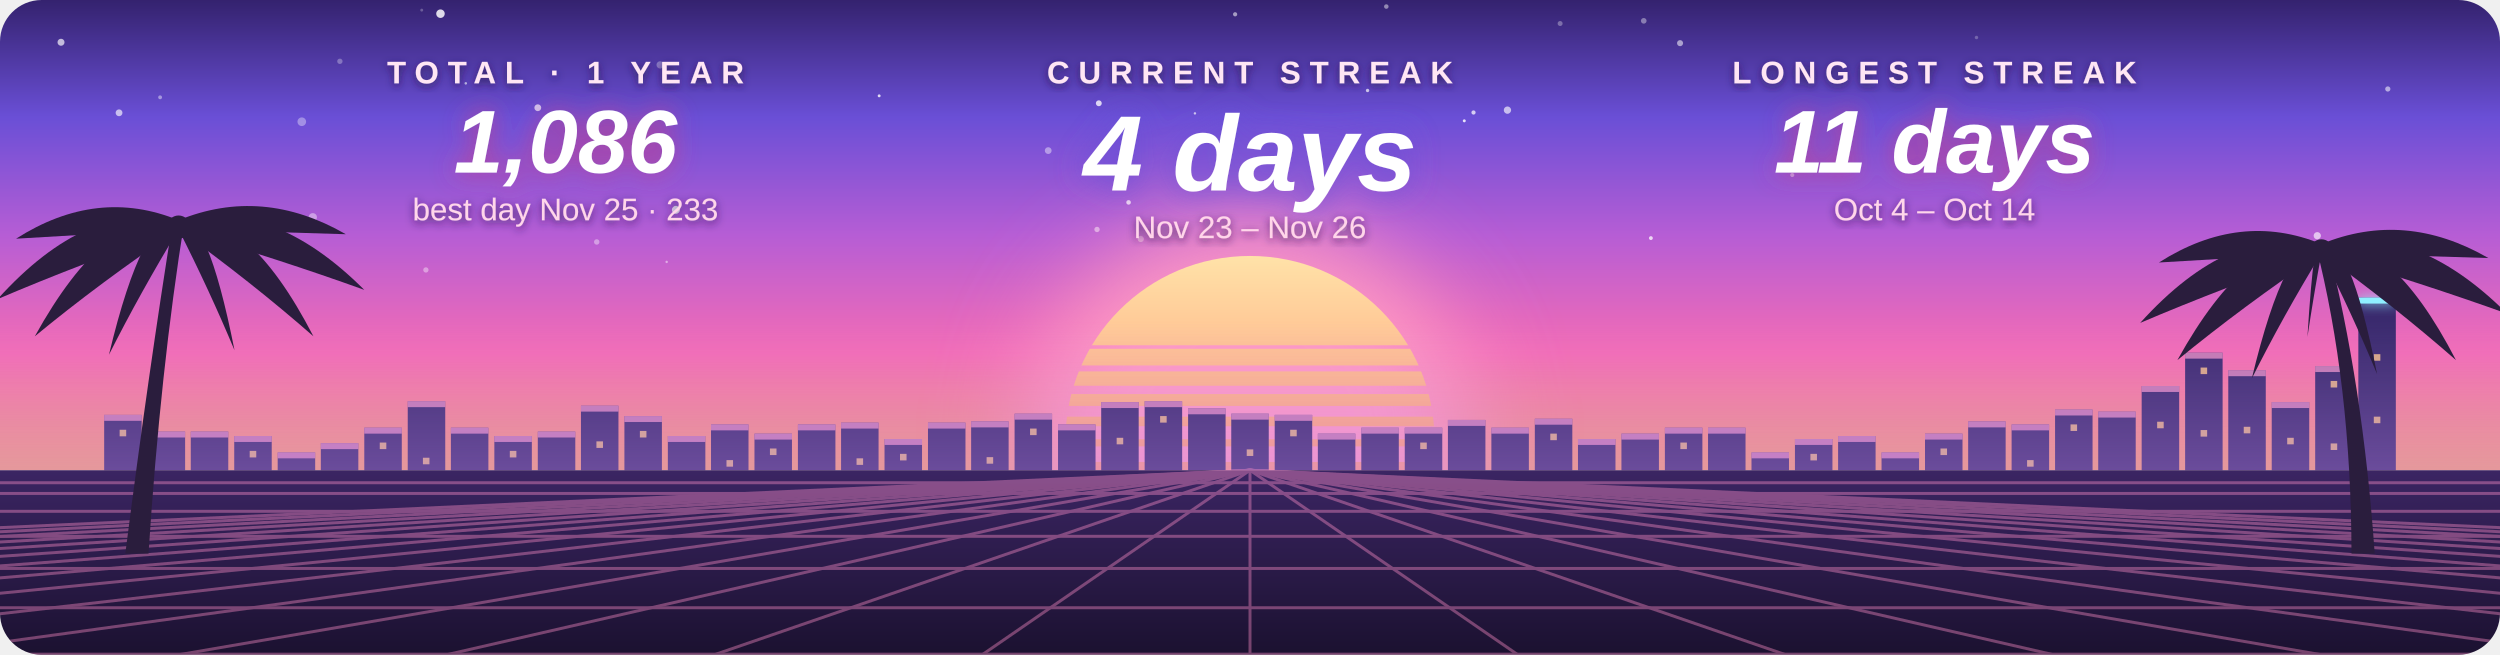
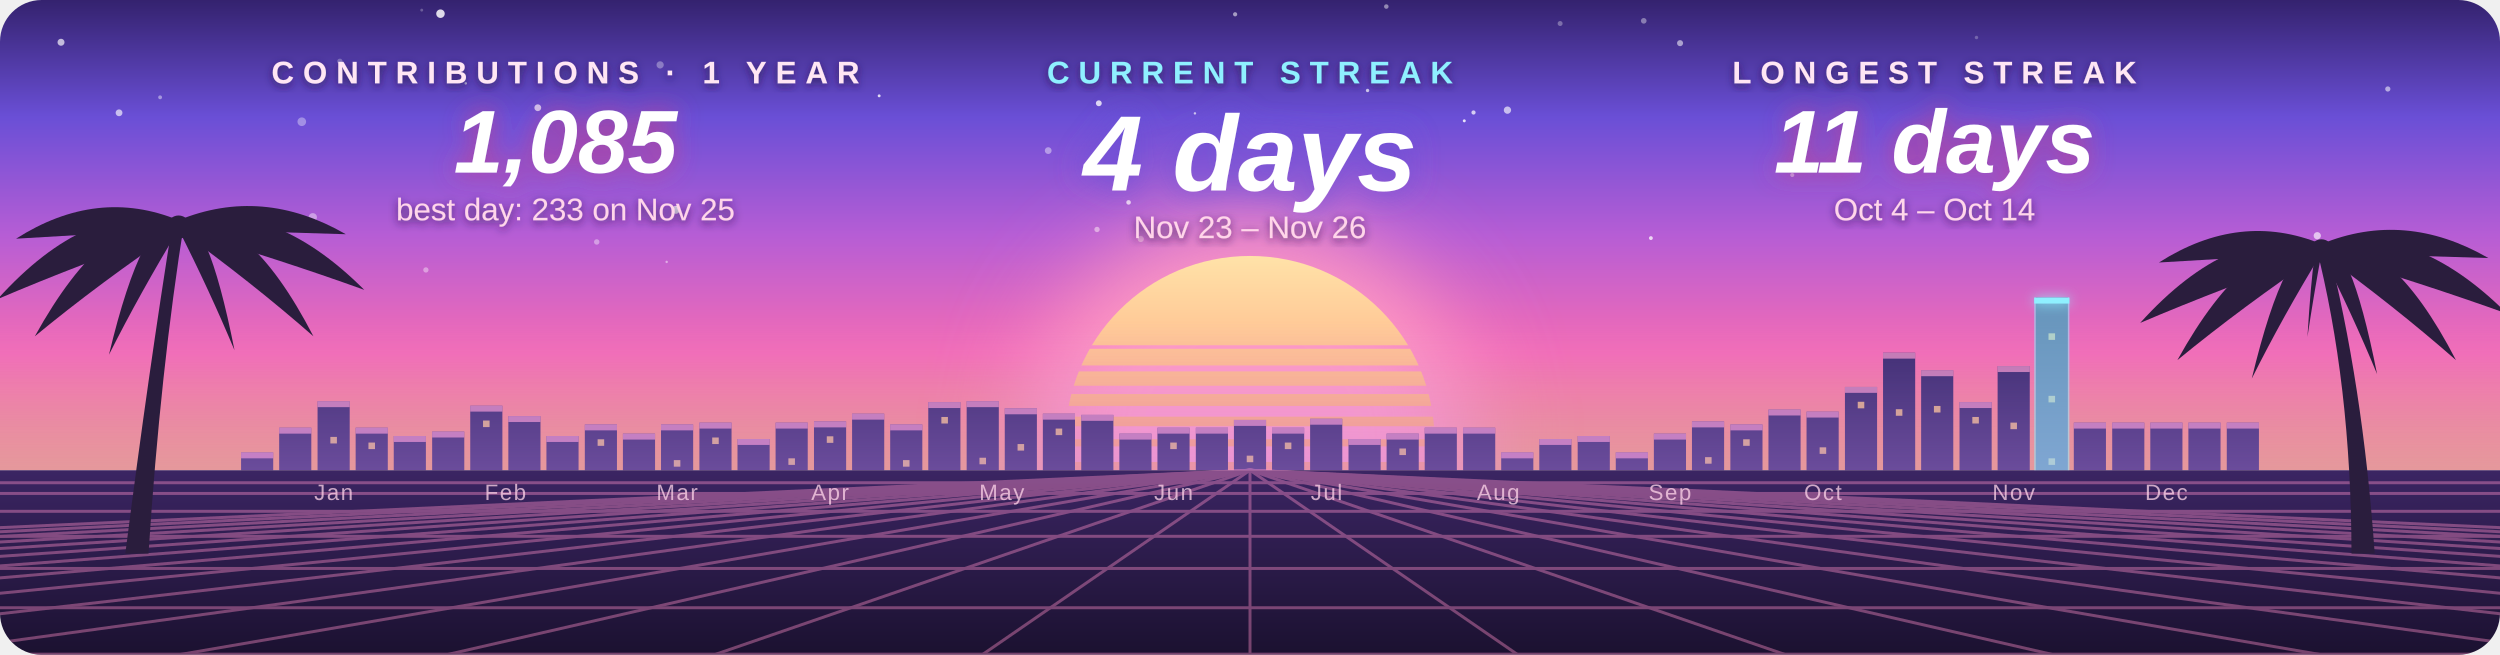
- <svg xmlns="http://www.w3.org/2000/svg" width="840" height="220" viewBox="0 0 840 220" role="img" aria-label="Orischenko: current streak 4 days, longest 11 days, 1086 contributions in the last year">
+ <svg xmlns="http://www.w3.org/2000/svg" width="840" height="220" viewBox="0 0 840 220" role="img" aria-label="Orischenko: current streak 4 days, longest 11 days, 1085 contributions in the last year">
  <style>
    text { font-family: "Segoe UI", Ubuntu, "Helvetica Neue", Arial, sans-serif; text-anchor: middle; }
    .label { font-size: 10.5px; letter-spacing: 3px; fill: #ffe6f4; font-weight: 600; }
    .value { font-weight: 800; font-style: italic; fill: #ffffff; }
    .sub { font-size: 10.5px; fill: #ffd6ea; }
+     .hot { fill: #8ff0ff; }
+     .axis { font-size: 7.5px; letter-spacing: 0.5px; fill: #ffd6ea; opacity: 0.75; }
    .pulse { animation: pulse 4s ease-in-out infinite; }
    .flicker { animation: flicker 2.6s ease-in-out infinite; }
    @keyframes pulse { 0%, 100% { opacity: 0.5; } 50% { opacity: 0.85; } }
    @keyframes flicker { 0%, 100% { opacity: 0.35; } 40% { opacity: 0.5; } 60% { opacity: 0.28; } }
    @media (prefers-reduced-motion: reduce) { .pulse, .flicker { animation: none; } }
  </style>
  <defs>
    <clipPath id="card">
      <rect width="840" height="220" rx="14" />
    </clipPath>
    <clipPath id="above">
      <rect width="840" height="158" />
    </clipPath>
    <linearGradient id="sky" x1="0" y1="0" x2="0" y2="1">
      <stop offset="0.00" stop-color="#34226e" />
      <stop offset="0.25" stop-color="#6a4fd6" />
      <stop offset="0.50" stop-color="#b65dd5" />
      <stop offset="0.75" stop-color="#f46cb4" />
      <stop offset="1.00" stop-color="#f6a06e" />
    </linearGradient>
    <linearGradient id="ground" x1="0" y1="0" x2="0" y2="1">
      <stop offset="0.00" stop-color="#3b2563" />
      <stop offset="1.00" stop-color="#1b1130" />
    </linearGradient>
    <linearGradient id="haze" x1="0" y1="0" x2="0" y2="1">
      <stop offset="0" stop-color="#c58bf0" stop-opacity="0" />
      <stop offset="1" stop-color="#c58bf0" stop-opacity="0.35" />
    </linearGradient>
    <filter id="shadow" x="-10%" y="-40%" width="120%" height="180%">
      <feDropShadow dx="0" dy="1" stdDeviation="1.4" flood-color="#2a1650" flood-opacity="0.85" />
    </filter>
    <linearGradient id="sun" x1="0" y1="0" x2="0" y2="1">
      <stop offset="0.00" stop-color="#ffe2a8" />
      <stop offset="0.50" stop-color="#ffa27c" />
      <stop offset="1.00" stop-color="#f46cb4" />
    </linearGradient>
    <mask id="bands">
      <rect width="840" height="220" fill="#fff" />
      <rect x="0" y="116.0" width="840" height="1.2" fill="#000" />
      <rect x="0" y="122.8" width="840" height="2.0" fill="#000" />
      <rect x="0" y="129.6" width="840" height="2.8" fill="#000" />
      <rect x="0" y="136.4" width="840" height="3.6" fill="#000" />
      <rect x="0" y="143.2" width="840" height="4.4" fill="#000" />
      <rect x="0" y="150.0" width="840" height="5.2" fill="#000" />
    </mask>
    <filter id="blur" x="-50%" y="-50%" width="200%" height="200%">
      <feGaussianBlur stdDeviation="16" />
    </filter>
    <filter id="neon" x="-50%" y="-200%" width="200%" height="500%">
      <feGaussianBlur stdDeviation="2" result="b" />
      <feMerge>
        <feMergeNode in="b" />
        <feMergeNode in="SourceGraphic" />
      </feMerge>
    </filter>
    <filter id="glow" x="-20%" y="-40%" width="140%" height="180%">
      <feDropShadow dx="0" dy="0" stdDeviation="4" flood-color="#c2408f" flood-opacity="0.9" />
    </filter>
    <filter id="glow-center" x="-20%" y="-40%" width="140%" height="180%">
      <feDropShadow dx="0" dy="0" stdDeviation="5" flood-color="#6a4fd6" flood-opacity="0.9" />
    </filter>
  </defs>
  <g clip-path="url(#card)">
    <rect width="840" height="158" fill="url(#sky)" />
    <circle cx="411.9" cy="51.6" r="0.53" fill="#fff" opacity="0.40" />
    <circle cx="372.3" cy="46.6" r="0.49" fill="#fff" opacity="0.78" />
    <circle cx="495.1" cy="37.8" r="0.71" fill="#fff" opacity="0.72" />
    <circle cx="552.3" cy="7.0" r="0.95" fill="#fff" opacity="0.39" />
    <circle cx="564.5" cy="14.5" r="1.02" fill="#fff" opacity="0.54" />
    <circle cx="148.0" cy="4.6" r="1.43" fill="#fff" opacity="0.83" />
    <circle cx="101.4" cy="40.9" r="1.45" fill="#fff" opacity="0.36" />
    <circle cx="352.2" cy="50.6" r="1.14" fill="#fff" opacity="0.42" />
    <circle cx="143.1" cy="90.7" r="0.89" fill="#fff" opacity="0.39" />
    <circle cx="459.5" cy="30.4" r="0.57" fill="#fff" opacity="0.71" />
    <circle cx="295.4" cy="32.2" r="0.49" fill="#fff" opacity="0.81" />
    <circle cx="200.5" cy="81.3" r="0.92" fill="#fff" opacity="0.39" />
    <circle cx="506.5" cy="37.0" r="1.23" fill="#fff" opacity="0.64" />
    <circle cx="114.2" cy="20.6" r="0.90" fill="#fff" opacity="0.30" />
    <circle cx="40.0" cy="37.9" r="1.15" fill="#fff" opacity="0.64" />
    <circle cx="802.3" cy="29.9" r="0.88" fill="#fff" opacity="0.55" />
    <circle cx="368.6" cy="77.1" r="0.90" fill="#fff" opacity="0.51" />
    <circle cx="221.8" cy="21.8" r="1.22" fill="#fff" opacity="0.33" />
    <circle cx="227.1" cy="70.5" r="1.34" fill="#fff" opacity="0.83" />
    <circle cx="778.6" cy="79.2" r="1.22" fill="#fff" opacity="0.63" />
    <circle cx="465.8" cy="2.2" r="0.76" fill="#fff" opacity="0.46" />
    <circle cx="180.7" cy="36.2" r="1.15" fill="#fff" opacity="0.69" />
    <circle cx="224.0" cy="88.0" r="0.41" fill="#fff" opacity="0.47" />
    <circle cx="492.0" cy="40.6" r="0.50" fill="#fff" opacity="0.84" />
    <circle cx="383.3" cy="80.3" r="1.05" fill="#fff" opacity="0.53" />
    <circle cx="105.1" cy="73.0" r="1.39" fill="#fff" opacity="0.41" />
    <circle cx="20.5" cy="14.2" r="1.18" fill="#fff" opacity="0.67" />
    <circle cx="554.7" cy="80.0" r="0.65" fill="#fff" opacity="0.75" />
    <circle cx="141.7" cy="3.4" r="0.49" fill="#fff" opacity="0.26" />
    <circle cx="451.2" cy="76.4" r="1.33" fill="#fff" opacity="0.34" />
    <circle cx="415.0" cy="4.8" r="0.71" fill="#fff" opacity="0.54" />
    <circle cx="53.8" cy="32.7" r="0.65" fill="#fff" opacity="0.43" />
    <circle cx="664.1" cy="12.6" r="0.58" fill="#fff" opacity="0.25" />
    <circle cx="524.2" cy="7.9" r="0.84" fill="#fff" opacity="0.32" />
    <circle cx="401.5" cy="38.1" r="0.41" fill="#fff" opacity="0.70" />
    <circle cx="379.2" cy="68.0" r="0.77" fill="#fff" opacity="0.81" />
    <circle cx="602.2" cy="58.8" r="0.69" fill="#fff" opacity="0.47" />
    <circle cx="64.8" cy="81.1" r="0.49" fill="#fff" opacity="0.29" />
    <circle cx="156.5" cy="28.0" r="0.43" fill="#fff" opacity="0.61" />
    <circle cx="369.2" cy="34.7" r="0.99" fill="#fff" opacity="0.79" />
    <g clip-path="url(#above)">
      <circle class="pulse" cx="420" cy="148" r="74" fill="#ff9ac4" filter="url(#blur)" />
      <circle cx="420" cy="148" r="62" fill="url(#sun)" mask="url(#bands)" />
    </g>
-     <rect x="35.0" y="139.4" width="12.6" height="18.6" fill="#3a2a6e" />
-     <rect x="35.0" y="139.4" width="12.6" height="2" fill="#ff9ccf" opacity="0.7" />
-     <rect x="40.2" y="144.4" width="2.2" height="2.2" fill="#ffc988" opacity="0.8" />
-     <rect x="49.6" y="145.0" width="12.6" height="13.0" fill="#3a2a6e" />
-     <rect x="49.6" y="145.0" width="12.6" height="2" fill="#ff9ccf" opacity="0.7" />
-     <rect x="64.1" y="145.0" width="12.6" height="13.0" fill="#3a2a6e" />
-     <rect x="64.1" y="145.0" width="12.6" height="2" fill="#ff9ccf" opacity="0.7" />
-     <rect x="78.7" y="146.5" width="12.6" height="11.5" fill="#3a2a6e" />
-     <rect x="78.7" y="146.5" width="12.6" height="2" fill="#ff9ccf" opacity="0.7" />
-     <rect x="83.9" y="151.5" width="2.2" height="2.2" fill="#ffc988" opacity="0.8" />
-     <rect x="93.3" y="152.0" width="12.6" height="6.0" fill="#3a2a6e" />
-     <rect x="93.3" y="152.0" width="12.6" height="2" fill="#ff9ccf" opacity="0.7" />
-     <rect x="107.8" y="148.9" width="12.6" height="9.1" fill="#3a2a6e" />
-     <rect x="107.8" y="148.9" width="12.6" height="2" fill="#ff9ccf" opacity="0.7" />
-     <rect x="122.4" y="143.7" width="12.6" height="14.3" fill="#3a2a6e" />
-     <rect x="122.4" y="143.7" width="12.6" height="2" fill="#ff9ccf" opacity="0.7" />
-     <rect x="127.6" y="148.7" width="2.2" height="2.2" fill="#ffc988" opacity="0.8" />
-     <rect x="137.0" y="134.8" width="12.6" height="23.2" fill="#3a2a6e" />
-     <rect x="137.0" y="134.8" width="12.6" height="2" fill="#ff9ccf" opacity="0.7" />
-     <rect x="142.1" y="153.8" width="2.2" height="2.2" fill="#ffc988" opacity="0.8" />
-     <rect x="151.5" y="143.7" width="12.6" height="14.3" fill="#3a2a6e" />
-     <rect x="151.5" y="143.7" width="12.6" height="2" fill="#ff9ccf" opacity="0.7" />
-     <rect x="166.1" y="146.5" width="12.6" height="11.5" fill="#3a2a6e" />
-     <rect x="166.1" y="146.5" width="12.6" height="2" fill="#ff9ccf" opacity="0.7" />
-     <rect x="171.3" y="151.5" width="2.2" height="2.2" fill="#ffc988" opacity="0.8" />
-     <rect x="180.7" y="145.0" width="12.6" height="13.0" fill="#3a2a6e" />
-     <rect x="180.7" y="145.0" width="12.6" height="2" fill="#ff9ccf" opacity="0.7" />
-     <rect x="195.2" y="136.3" width="12.6" height="21.7" fill="#3a2a6e" />
-     <rect x="195.2" y="136.3" width="12.6" height="2" fill="#ff9ccf" opacity="0.7" />
-     <rect x="200.4" y="148.3" width="2.2" height="2.2" fill="#ffc988" opacity="0.8" />
-     <rect x="209.8" y="139.8" width="12.6" height="18.2" fill="#3a2a6e" />
-     <rect x="209.8" y="139.8" width="12.6" height="2" fill="#ff9ccf" opacity="0.7" />
-     <rect x="215.0" y="144.8" width="2.2" height="2.2" fill="#ffc988" opacity="0.8" />
-     <rect x="224.4" y="146.5" width="12.6" height="11.5" fill="#3a2a6e" />
-     <rect x="224.4" y="146.5" width="12.6" height="2" fill="#ff9ccf" opacity="0.7" />
-     <rect x="238.9" y="142.6" width="12.6" height="15.4" fill="#3a2a6e" />
-     <rect x="238.9" y="142.6" width="12.6" height="2" fill="#ff9ccf" opacity="0.7" />
-     <rect x="244.1" y="154.6" width="2.2" height="2.2" fill="#ffc988" opacity="0.8" />
-     <rect x="253.5" y="145.7" width="12.6" height="12.3" fill="#3a2a6e" />
-     <rect x="253.5" y="145.7" width="12.6" height="2" fill="#ff9ccf" opacity="0.7" />
-     <rect x="258.7" y="150.7" width="2.2" height="2.2" fill="#ffc988" opacity="0.8" />
-     <rect x="268.1" y="142.6" width="12.6" height="15.4" fill="#3a2a6e" />
-     <rect x="268.1" y="142.6" width="12.6" height="2" fill="#ff9ccf" opacity="0.7" />
-     <rect x="282.6" y="142.0" width="12.6" height="16.0" fill="#3a2a6e" />
-     <rect x="282.6" y="142.0" width="12.6" height="2" fill="#ff9ccf" opacity="0.7" />
-     <rect x="287.8" y="154.0" width="2.2" height="2.2" fill="#ffc988" opacity="0.8" />
-     <rect x="297.2" y="147.5" width="12.6" height="10.5" fill="#3a2a6e" />
-     <rect x="297.2" y="147.5" width="12.6" height="2" fill="#ff9ccf" opacity="0.7" />
-     <rect x="302.4" y="152.5" width="2.2" height="2.2" fill="#ffc988" opacity="0.8" />
-     <rect x="311.8" y="142.0" width="12.6" height="16.0" fill="#3a2a6e" />
-     <rect x="311.8" y="142.0" width="12.6" height="2" fill="#ff9ccf" opacity="0.7" />
-     <rect x="326.3" y="141.6" width="12.6" height="16.4" fill="#3a2a6e" />
-     <rect x="326.3" y="141.6" width="12.6" height="2" fill="#ff9ccf" opacity="0.7" />
-     <rect x="331.5" y="153.6" width="2.2" height="2.2" fill="#ffc988" opacity="0.8" />
-     <rect x="340.9" y="139.0" width="12.6" height="19.0" fill="#3a2a6e" />
-     <rect x="340.9" y="139.0" width="12.6" height="2" fill="#ff9ccf" opacity="0.7" />
-     <rect x="346.1" y="144.0" width="2.2" height="2.2" fill="#ffc988" opacity="0.8" />
-     <rect x="355.5" y="142.6" width="12.6" height="15.4" fill="#3a2a6e" />
-     <rect x="355.5" y="142.6" width="12.6" height="2" fill="#ff9ccf" opacity="0.7" />
-     <rect x="370.0" y="135.1" width="12.6" height="22.9" fill="#3a2a6e" />
-     <rect x="370.0" y="135.1" width="12.6" height="2" fill="#ff9ccf" opacity="0.7" />
-     <rect x="375.2" y="147.1" width="2.2" height="2.2" fill="#ffc988" opacity="0.8" />
-     <rect x="384.6" y="134.8" width="12.6" height="23.2" fill="#3a2a6e" />
-     <rect x="384.6" y="134.8" width="12.6" height="2" fill="#ff9ccf" opacity="0.7" />
-     <rect x="389.8" y="139.8" width="2.2" height="2.2" fill="#ffc988" opacity="0.8" />
-     <rect x="399.2" y="137.2" width="12.6" height="20.8" fill="#3a2a6e" />
-     <rect x="399.2" y="137.2" width="12.6" height="2" fill="#ff9ccf" opacity="0.7" />
-     <rect x="413.7" y="139.0" width="12.6" height="19.0" fill="#3a2a6e" />
-     <rect x="413.7" y="139.0" width="12.6" height="2" fill="#ff9ccf" opacity="0.7" />
-     <rect x="418.9" y="151.0" width="2.2" height="2.2" fill="#ffc988" opacity="0.8" />
-     <rect x="428.3" y="139.4" width="12.6" height="18.6" fill="#3a2a6e" />
-     <rect x="428.3" y="139.4" width="12.6" height="2" fill="#ff9ccf" opacity="0.7" />
-     <rect x="433.5" y="144.4" width="2.2" height="2.2" fill="#ffc988" opacity="0.8" />
-     <rect x="442.8" y="145.7" width="12.6" height="12.3" fill="#3a2a6e" />
-     <rect x="442.8" y="145.7" width="12.6" height="2" fill="#ff9ccf" opacity="0.7" />
-     <rect x="457.4" y="143.7" width="12.6" height="14.3" fill="#3a2a6e" />
-     <rect x="457.4" y="143.7" width="12.6" height="2" fill="#ff9ccf" opacity="0.7" />
-     <rect x="472.0" y="143.7" width="12.6" height="14.3" fill="#3a2a6e" />
-     <rect x="472.0" y="143.7" width="12.6" height="2" fill="#ff9ccf" opacity="0.7" />
-     <rect x="477.2" y="148.7" width="2.2" height="2.2" fill="#ffc988" opacity="0.8" />
-     <rect x="486.5" y="141.1" width="12.6" height="16.9" fill="#3a2a6e" />
-     <rect x="486.5" y="141.1" width="12.6" height="2" fill="#ff9ccf" opacity="0.7" />
-     <rect x="501.1" y="143.7" width="12.6" height="14.3" fill="#3a2a6e" />
-     <rect x="501.1" y="143.7" width="12.6" height="2" fill="#ff9ccf" opacity="0.7" />
-     <rect x="515.7" y="140.7" width="12.6" height="17.3" fill="#3a2a6e" />
-     <rect x="515.7" y="140.7" width="12.6" height="2" fill="#ff9ccf" opacity="0.7" />
-     <rect x="520.9" y="145.7" width="2.2" height="2.2" fill="#ffc988" opacity="0.8" />
-     <rect x="530.2" y="147.5" width="12.6" height="10.5" fill="#3a2a6e" />
-     <rect x="530.2" y="147.5" width="12.6" height="2" fill="#ff9ccf" opacity="0.7" />
-     <rect x="544.8" y="145.7" width="12.6" height="12.3" fill="#3a2a6e" />
-     <rect x="544.8" y="145.7" width="12.6" height="2" fill="#ff9ccf" opacity="0.7" />
-     <rect x="559.4" y="143.7" width="12.6" height="14.3" fill="#3a2a6e" />
-     <rect x="559.4" y="143.7" width="12.6" height="2" fill="#ff9ccf" opacity="0.7" />
-     <rect x="564.6" y="148.7" width="2.2" height="2.2" fill="#ffc988" opacity="0.8" />
-     <rect x="573.9" y="143.7" width="12.6" height="14.3" fill="#3a2a6e" />
-     <rect x="573.9" y="143.7" width="12.6" height="2" fill="#ff9ccf" opacity="0.7" />
-     <rect x="588.5" y="152.0" width="12.6" height="6.0" fill="#3a2a6e" />
-     <rect x="588.5" y="152.0" width="12.6" height="2" fill="#ff9ccf" opacity="0.7" />
-     <rect x="603.1" y="147.5" width="12.6" height="10.5" fill="#3a2a6e" />
-     <rect x="603.1" y="147.5" width="12.6" height="2" fill="#ff9ccf" opacity="0.7" />
-     <rect x="608.3" y="152.5" width="2.2" height="2.2" fill="#ffc988" opacity="0.8" />
-     <rect x="617.6" y="146.5" width="12.6" height="11.5" fill="#3a2a6e" />
-     <rect x="617.6" y="146.5" width="12.6" height="2" fill="#ff9ccf" opacity="0.7" />
-     <rect x="632.2" y="152.0" width="12.6" height="6.0" fill="#3a2a6e" />
-     <rect x="632.2" y="152.0" width="12.6" height="2" fill="#ff9ccf" opacity="0.7" />
-     <rect x="646.8" y="145.7" width="12.6" height="12.3" fill="#3a2a6e" />
-     <rect x="646.8" y="145.7" width="12.6" height="2" fill="#ff9ccf" opacity="0.7" />
-     <rect x="652.0" y="150.7" width="2.2" height="2.2" fill="#ffc988" opacity="0.8" />
-     <rect x="661.3" y="141.6" width="12.6" height="16.4" fill="#3a2a6e" />
-     <rect x="661.3" y="141.6" width="12.6" height="2" fill="#ff9ccf" opacity="0.7" />
-     <rect x="675.9" y="142.6" width="12.6" height="15.4" fill="#3a2a6e" />
-     <rect x="675.9" y="142.6" width="12.6" height="2" fill="#ff9ccf" opacity="0.7" />
-     <rect x="681.1" y="154.6" width="2.2" height="2.2" fill="#ffc988" opacity="0.8" />
-     <rect x="690.5" y="137.6" width="12.6" height="20.4" fill="#3a2a6e" />
-     <rect x="690.5" y="137.6" width="12.6" height="2" fill="#ff9ccf" opacity="0.7" />
-     <rect x="695.7" y="142.6" width="2.2" height="2.2" fill="#ffc988" opacity="0.8" />
-     <rect x="705.0" y="138.3" width="12.6" height="19.7" fill="#3a2a6e" />
-     <rect x="705.0" y="138.3" width="12.6" height="2" fill="#ff9ccf" opacity="0.7" />
-     <rect x="719.6" y="129.7" width="12.6" height="28.3" fill="#3a2a6e" />
-     <rect x="719.6" y="129.7" width="12.6" height="2" fill="#ff9ccf" opacity="0.7" />
-     <rect x="724.8" y="141.7" width="2.2" height="2.2" fill="#ffc988" opacity="0.8" />
-     <rect x="734.2" y="118.5" width="12.6" height="39.5" fill="#3a2a6e" />
-     <rect x="734.2" y="118.5" width="12.6" height="2" fill="#ff9ccf" opacity="0.7" />
-     <rect x="739.4" y="123.5" width="2.2" height="2.2" fill="#ffc988" opacity="0.8" />
-     <rect x="739.4" y="144.5" width="2.2" height="2.2" fill="#ffc988" opacity="0.8" />
-     <rect x="748.7" y="124.4" width="12.6" height="33.6" fill="#3a2a6e" />
-     <rect x="748.7" y="124.4" width="12.6" height="2" fill="#ff9ccf" opacity="0.7" />
-     <rect x="753.9" y="143.4" width="2.2" height="2.2" fill="#ffc988" opacity="0.8" />
-     <rect x="763.3" y="135.1" width="12.6" height="22.9" fill="#3a2a6e" />
-     <rect x="763.3" y="135.1" width="12.6" height="2" fill="#ff9ccf" opacity="0.7" />
-     <rect x="768.5" y="147.1" width="2.2" height="2.2" fill="#ffc988" opacity="0.8" />
-     <rect x="777.9" y="123.0" width="12.6" height="35.0" fill="#3a2a6e" />
-     <rect x="777.9" y="123.0" width="12.6" height="2" fill="#ff9ccf" opacity="0.7" />
-     <rect x="783.1" y="128.0" width="2.2" height="2.2" fill="#ffc988" opacity="0.8" />
-     <rect x="783.1" y="149.0" width="2.2" height="2.2" fill="#ffc988" opacity="0.8" />
-     <rect x="792.4" y="100.0" width="12.6" height="58.0" fill="#3a2a6e" />
-     <rect x="792.4" y="100.0" width="12.6" height="2" fill="#8ff0ff" opacity="1" filter="url(#neon)" />
-     <rect x="797.6" y="119.0" width="2.2" height="2.2" fill="#ffc988" opacity="0.8" />
-     <rect x="797.6" y="140.0" width="2.2" height="2.2" fill="#ffc988" opacity="0.8" />
+     <rect x="81.0" y="152.0" width="10.8" height="6.0" fill="#3a2a6e" />
+     <rect x="81.0" y="152.0" width="10.8" height="2" fill="#ff9ccf" opacity="0.7" />
+     <rect x="93.8" y="143.7" width="10.8" height="14.3" fill="#3a2a6e" />
+     <rect x="93.8" y="143.7" width="10.8" height="2" fill="#ff9ccf" opacity="0.7" />
+     <rect x="106.7" y="134.8" width="10.8" height="23.2" fill="#3a2a6e" />
+     <rect x="106.7" y="134.8" width="10.8" height="2" fill="#ff9ccf" opacity="0.7" />
+     <rect x="111.0" y="146.8" width="2.2" height="2.2" fill="#ffc988" opacity="0.8" />
+     <rect x="119.5" y="143.7" width="10.8" height="14.3" fill="#3a2a6e" />
+     <rect x="119.5" y="143.7" width="10.8" height="2" fill="#ff9ccf" opacity="0.7" />
+     <rect x="123.8" y="148.7" width="2.2" height="2.2" fill="#ffc988" opacity="0.8" />
+     <rect x="132.3" y="146.5" width="10.8" height="11.5" fill="#3a2a6e" />
+     <rect x="132.3" y="146.5" width="10.8" height="2" fill="#ff9ccf" opacity="0.7" />
+     <rect x="145.2" y="145.0" width="10.8" height="13.0" fill="#3a2a6e" />
+     <rect x="145.2" y="145.0" width="10.8" height="2" fill="#ff9ccf" opacity="0.7" />
+     <rect x="158.0" y="136.3" width="10.8" height="21.7" fill="#3a2a6e" />
+     <rect x="158.0" y="136.3" width="10.8" height="2" fill="#ff9ccf" opacity="0.7" />
+     <rect x="162.3" y="141.3" width="2.2" height="2.2" fill="#ffc988" opacity="0.8" />
+     <rect x="170.8" y="139.8" width="10.8" height="18.2" fill="#3a2a6e" />
+     <rect x="170.8" y="139.8" width="10.8" height="2" fill="#ff9ccf" opacity="0.7" />
+     <rect x="183.6" y="146.5" width="10.8" height="11.5" fill="#3a2a6e" />
+     <rect x="183.6" y="146.5" width="10.8" height="2" fill="#ff9ccf" opacity="0.7" />
+     <rect x="196.5" y="142.6" width="10.8" height="15.4" fill="#3a2a6e" />
+     <rect x="196.5" y="142.6" width="10.8" height="2" fill="#ff9ccf" opacity="0.7" />
+     <rect x="200.8" y="147.6" width="2.2" height="2.2" fill="#ffc988" opacity="0.8" />
+     <rect x="209.3" y="145.7" width="10.8" height="12.3" fill="#3a2a6e" />
+     <rect x="209.3" y="145.7" width="10.8" height="2" fill="#ff9ccf" opacity="0.7" />
+     <rect x="222.1" y="142.6" width="10.8" height="15.4" fill="#3a2a6e" />
+     <rect x="222.1" y="142.6" width="10.8" height="2" fill="#ff9ccf" opacity="0.7" />
+     <rect x="226.4" y="154.6" width="2.2" height="2.2" fill="#ffc988" opacity="0.8" />
+     <rect x="235.0" y="142.0" width="10.8" height="16.0" fill="#3a2a6e" />
+     <rect x="235.0" y="142.0" width="10.8" height="2" fill="#ff9ccf" opacity="0.7" />
+     <rect x="239.3" y="147.0" width="2.2" height="2.2" fill="#ffc988" opacity="0.8" />
+     <rect x="247.8" y="147.5" width="10.8" height="10.5" fill="#3a2a6e" />
+     <rect x="247.8" y="147.5" width="10.8" height="2" fill="#ff9ccf" opacity="0.7" />
+     <rect x="260.6" y="142.0" width="10.8" height="16.0" fill="#3a2a6e" />
+     <rect x="260.6" y="142.0" width="10.8" height="2" fill="#ff9ccf" opacity="0.7" />
+     <rect x="264.9" y="154.0" width="2.2" height="2.2" fill="#ffc988" opacity="0.8" />
+     <rect x="273.5" y="141.6" width="10.8" height="16.4" fill="#3a2a6e" />
+     <rect x="273.5" y="141.6" width="10.8" height="2" fill="#ff9ccf" opacity="0.7" />
+     <rect x="277.8" y="146.6" width="2.2" height="2.2" fill="#ffc988" opacity="0.8" />
+     <rect x="286.3" y="139.0" width="10.8" height="19.0" fill="#3a2a6e" />
+     <rect x="286.3" y="139.0" width="10.8" height="2" fill="#ff9ccf" opacity="0.7" />
+     <rect x="299.1" y="142.6" width="10.8" height="15.4" fill="#3a2a6e" />
+     <rect x="299.1" y="142.6" width="10.8" height="2" fill="#ff9ccf" opacity="0.7" />
+     <rect x="303.4" y="154.6" width="2.2" height="2.2" fill="#ffc988" opacity="0.8" />
+     <rect x="311.9" y="135.1" width="10.8" height="22.9" fill="#3a2a6e" />
+     <rect x="311.9" y="135.1" width="10.8" height="2" fill="#ff9ccf" opacity="0.7" />
+     <rect x="316.3" y="140.1" width="2.2" height="2.2" fill="#ffc988" opacity="0.8" />
+     <rect x="324.8" y="134.8" width="10.8" height="23.2" fill="#3a2a6e" />
+     <rect x="324.8" y="134.8" width="10.8" height="2" fill="#ff9ccf" opacity="0.7" />
+     <rect x="329.1" y="153.8" width="2.2" height="2.2" fill="#ffc988" opacity="0.8" />
+     <rect x="337.6" y="137.2" width="10.8" height="20.8" fill="#3a2a6e" />
+     <rect x="337.6" y="137.2" width="10.8" height="2" fill="#ff9ccf" opacity="0.7" />
+     <rect x="341.9" y="149.2" width="2.2" height="2.2" fill="#ffc988" opacity="0.8" />
+     <rect x="350.4" y="139.0" width="10.8" height="19.0" fill="#3a2a6e" />
+     <rect x="350.4" y="139.0" width="10.8" height="2" fill="#ff9ccf" opacity="0.7" />
+     <rect x="354.7" y="144.0" width="2.2" height="2.2" fill="#ffc988" opacity="0.8" />
+     <rect x="363.3" y="139.4" width="10.8" height="18.6" fill="#3a2a6e" />
+     <rect x="363.3" y="139.4" width="10.8" height="2" fill="#ff9ccf" opacity="0.7" />
+     <rect x="376.1" y="145.7" width="10.8" height="12.3" fill="#3a2a6e" />
+     <rect x="376.1" y="145.7" width="10.8" height="2" fill="#ff9ccf" opacity="0.7" />
+     <rect x="388.9" y="143.7" width="10.8" height="14.3" fill="#3a2a6e" />
+     <rect x="388.9" y="143.7" width="10.8" height="2" fill="#ff9ccf" opacity="0.7" />
+     <rect x="393.2" y="148.7" width="2.2" height="2.2" fill="#ffc988" opacity="0.8" />
+     <rect x="401.8" y="143.7" width="10.8" height="14.3" fill="#3a2a6e" />
+     <rect x="401.8" y="143.7" width="10.8" height="2" fill="#ff9ccf" opacity="0.7" />
+     <rect x="414.6" y="141.1" width="10.8" height="16.9" fill="#3a2a6e" />
+     <rect x="414.6" y="141.1" width="10.8" height="2" fill="#ff9ccf" opacity="0.7" />
+     <rect x="418.9" y="153.1" width="2.2" height="2.2" fill="#ffc988" opacity="0.8" />
+     <rect x="427.4" y="143.7" width="10.8" height="14.3" fill="#3a2a6e" />
+     <rect x="427.4" y="143.7" width="10.8" height="2" fill="#ff9ccf" opacity="0.7" />
+     <rect x="431.7" y="148.7" width="2.2" height="2.2" fill="#ffc988" opacity="0.8" />
+     <rect x="440.2" y="140.7" width="10.8" height="17.3" fill="#3a2a6e" />
+     <rect x="440.2" y="140.7" width="10.8" height="2" fill="#ff9ccf" opacity="0.7" />
+     <rect x="453.1" y="147.5" width="10.8" height="10.5" fill="#3a2a6e" />
+     <rect x="453.1" y="147.5" width="10.8" height="2" fill="#ff9ccf" opacity="0.7" />
+     <rect x="465.9" y="145.7" width="10.8" height="12.3" fill="#3a2a6e" />
+     <rect x="465.9" y="145.7" width="10.8" height="2" fill="#ff9ccf" opacity="0.7" />
+     <rect x="470.2" y="150.7" width="2.2" height="2.2" fill="#ffc988" opacity="0.8" />
+     <rect x="478.7" y="143.7" width="10.8" height="14.3" fill="#3a2a6e" />
+     <rect x="478.7" y="143.7" width="10.8" height="2" fill="#ff9ccf" opacity="0.7" />
+     <rect x="491.6" y="143.7" width="10.8" height="14.3" fill="#3a2a6e" />
+     <rect x="491.6" y="143.7" width="10.8" height="2" fill="#ff9ccf" opacity="0.7" />
+     <rect x="504.4" y="152.0" width="10.8" height="6.0" fill="#3a2a6e" />
+     <rect x="504.4" y="152.0" width="10.8" height="2" fill="#ff9ccf" opacity="0.7" />
+     <rect x="517.2" y="147.5" width="10.8" height="10.5" fill="#3a2a6e" />
+     <rect x="517.2" y="147.5" width="10.8" height="2" fill="#ff9ccf" opacity="0.7" />
+     <rect x="530.1" y="146.5" width="10.8" height="11.5" fill="#3a2a6e" />
+     <rect x="530.1" y="146.5" width="10.8" height="2" fill="#ff9ccf" opacity="0.7" />
+     <rect x="542.9" y="152.0" width="10.8" height="6.0" fill="#3a2a6e" />
+     <rect x="542.9" y="152.0" width="10.8" height="2" fill="#ff9ccf" opacity="0.7" />
+     <rect x="555.7" y="145.7" width="10.8" height="12.3" fill="#3a2a6e" />
+     <rect x="555.7" y="145.7" width="10.8" height="2" fill="#ff9ccf" opacity="0.7" />
+     <rect x="568.5" y="141.6" width="10.8" height="16.4" fill="#3a2a6e" />
+     <rect x="568.5" y="141.6" width="10.8" height="2" fill="#ff9ccf" opacity="0.7" />
+     <rect x="572.9" y="153.6" width="2.2" height="2.2" fill="#ffc988" opacity="0.8" />
+     <rect x="581.4" y="142.6" width="10.8" height="15.4" fill="#3a2a6e" />
+     <rect x="581.4" y="142.6" width="10.8" height="2" fill="#ff9ccf" opacity="0.7" />
+     <rect x="585.7" y="147.6" width="2.2" height="2.2" fill="#ffc988" opacity="0.8" />
+     <rect x="594.2" y="137.6" width="10.8" height="20.4" fill="#3a2a6e" />
+     <rect x="594.2" y="137.6" width="10.8" height="2" fill="#ff9ccf" opacity="0.7" />
+     <rect x="607.0" y="138.3" width="10.8" height="19.7" fill="#3a2a6e" />
+     <rect x="607.0" y="138.3" width="10.8" height="2" fill="#ff9ccf" opacity="0.7" />
+     <rect x="611.4" y="150.3" width="2.2" height="2.2" fill="#ffc988" opacity="0.8" />
+     <rect x="619.9" y="130.0" width="10.8" height="28.0" fill="#3a2a6e" />
+     <rect x="619.9" y="130.0" width="10.8" height="2" fill="#ff9ccf" opacity="0.7" />
+     <rect x="624.2" y="135.0" width="2.2" height="2.2" fill="#ffc988" opacity="0.8" />
+     <rect x="632.7" y="118.5" width="10.8" height="39.5" fill="#3a2a6e" />
+     <rect x="632.7" y="118.5" width="10.8" height="2" fill="#ff9ccf" opacity="0.7" />
+     <rect x="637.0" y="137.5" width="2.2" height="2.2" fill="#ffc988" opacity="0.8" />
+     <rect x="645.5" y="124.4" width="10.8" height="33.6" fill="#3a2a6e" />
+     <rect x="645.5" y="124.4" width="10.8" height="2" fill="#ff9ccf" opacity="0.7" />
+     <rect x="649.8" y="136.4" width="2.2" height="2.2" fill="#ffc988" opacity="0.8" />
+     <rect x="658.4" y="135.1" width="10.8" height="22.9" fill="#3a2a6e" />
+     <rect x="658.4" y="135.1" width="10.8" height="2" fill="#ff9ccf" opacity="0.7" />
+     <rect x="662.7" y="140.1" width="2.2" height="2.2" fill="#ffc988" opacity="0.8" />
+     <rect x="671.2" y="123.0" width="10.8" height="35.0" fill="#3a2a6e" />
+     <rect x="671.2" y="123.0" width="10.8" height="2" fill="#ff9ccf" opacity="0.7" />
+     <rect x="675.5" y="142.0" width="2.2" height="2.2" fill="#ffc988" opacity="0.8" />
+     <rect x="684.0" y="100.0" width="10.8" height="58.0" fill="#3a2a6e" />
+     <rect x="688.3" y="112.0" width="2.2" height="2.2" fill="#ffc988" opacity="0.8" />
+     <rect x="688.3" y="133.0" width="2.2" height="2.2" fill="#ffc988" opacity="0.8" />
+     <rect x="688.3" y="154.0" width="2.2" height="2.2" fill="#ffc988" opacity="0.8" />
+     <rect x="696.8" y="142" width="10.8" height="16" fill="#3a2a6e" />
+     <rect x="696.8" y="142" width="10.8" height="2" fill="#ff9ccf" opacity="0.7" />
+     <rect x="709.7" y="142" width="10.8" height="16" fill="#3a2a6e" />
+     <rect x="709.7" y="142" width="10.8" height="2" fill="#ff9ccf" opacity="0.7" />
+     <rect x="722.5" y="142" width="10.8" height="16" fill="#3a2a6e" />
+     <rect x="722.5" y="142" width="10.8" height="2" fill="#ff9ccf" opacity="0.7" />
+     <rect x="735.3" y="142" width="10.8" height="16" fill="#3a2a6e" />
+     <rect x="735.3" y="142" width="10.8" height="2" fill="#ff9ccf" opacity="0.7" />
+     <rect x="748.2" y="142" width="10.8" height="16" fill="#3a2a6e" />
+     <rect x="748.2" y="142" width="10.8" height="2" fill="#ff9ccf" opacity="0.7" />
    <rect y="108" width="840" height="50" fill="url(#haze)" />
    <rect y="158" width="840" height="62" fill="url(#ground)" />
    <g stroke="#ff8fc8" stroke-width="1" opacity="0.4">
      <line x1="0" y1="162.2" x2="840" y2="162.2" />
      <line x1="0" y1="165.8" x2="840" y2="165.8" />
      <line x1="0" y1="171.8" x2="840" y2="171.8" />
      <line x1="0" y1="180.2" x2="840" y2="180.2" />
      <line x1="0" y1="191.0" x2="840" y2="191.0" />
      <line x1="0" y1="204.2" x2="840" y2="204.2" />
      <line x1="0" y1="219.8" x2="840" y2="219.8" />
      <line x1="420" y1="158" x2="-930" y2="220" />
      <line x1="420" y1="158" x2="-840" y2="220" />
      <line x1="420" y1="158" x2="-750" y2="220" />
      <line x1="420" y1="158" x2="-660" y2="220" />
      <line x1="420" y1="158" x2="-570" y2="220" />
      <line x1="420" y1="158" x2="-480" y2="220" />
      <line x1="420" y1="158" x2="-390" y2="220" />
      <line x1="420" y1="158" x2="-300" y2="220" />
      <line x1="420" y1="158" x2="-210" y2="220" />
      <line x1="420" y1="158" x2="-120" y2="220" />
      <line x1="420" y1="158" x2="-30" y2="220" />
      <line x1="420" y1="158" x2="60" y2="220" />
      <line x1="420" y1="158" x2="150" y2="220" />
      <line x1="420" y1="158" x2="240" y2="220" />
      <line x1="420" y1="158" x2="330" y2="220" />
      <line x1="420" y1="158" x2="420" y2="220" />
      <line x1="420" y1="158" x2="510" y2="220" />
      <line x1="420" y1="158" x2="600" y2="220" />
      <line x1="420" y1="158" x2="690" y2="220" />
      <line x1="420" y1="158" x2="780" y2="220" />
      <line x1="420" y1="158" x2="870" y2="220" />
      <line x1="420" y1="158" x2="960" y2="220" />
      <line x1="420" y1="158" x2="1050" y2="220" />
      <line x1="420" y1="158" x2="1140" y2="220" />
      <line x1="420" y1="158" x2="1230" y2="220" />
      <line x1="420" y1="158" x2="1320" y2="220" />
      <line x1="420" y1="158" x2="1410" y2="220" />
      <line x1="420" y1="158" x2="1500" y2="220" />
      <line x1="420" y1="158" x2="1590" y2="220" />
      <line x1="420" y1="158" x2="1680" y2="220" />
      <line x1="420" y1="158" x2="1770" y2="220" />
    </g>
    <line x1="0" y1="158" x2="840" y2="158" stroke="#ffb3d6" stroke-width="2" filter="url(#neon)" />
    <g fill="#2a1d3d">
      <path d="M42.1 186 Q50.0 124.4 58.1 74.0 L62.0 74.0 Q53.9 124.4 49.9 186Z" />
      <path d="M60.0 74.0 Q29.6 66.8 -0.8 100.5 Q26.6 88.8 60.0 77.1Z" />
      <path d="M60.0 74.0 Q35.9 69.3 11.7 113.0 Q33.4 95.1 60.0 77.1Z" />
      <path d="M60.0 74.0 Q48.3 70.6 36.6 119.2 Q47.2 98.2 60.0 77.1Z" />
      <path d="M60.0 74.0 Q57.7 67.8 55.4 105.2 Q57.5 91.2 60.0 77.1Z" />
      <path d="M60.0 74.0 Q69.4 70.3 78.8 117.7 Q70.3 97.4 60.0 77.1Z" />
      <path d="M60.0 74.0 Q82.7 69.3 105.3 113.0 Q84.9 95.1 60.0 77.1Z" />
      <path d="M60.0 74.0 Q91.2 66.2 122.4 97.4 Q94.4 87.3 60.0 77.1Z" />
      <path d="M60.0 74.0 Q32.7 62.8 5.4 80.2 Q30.0 78.7 60.0 77.1Z" />
      <path d="M60.0 74.0 Q88.1 62.5 116.2 78.7 Q90.9 77.9 60.0 77.1Z" />
      <circle cx="60.0" cy="76.3" r="3.9" />
    </g>
    <g fill="#2a1d3d">
      <path d="M790.1 186 Q790.0 128.8 778.0 82.0 L781.9 82.0 Q793.9 128.8 797.9 186Z" />
      <path d="M780.0 82.0 Q749.5 74.8 719.1 108.5 Q746.5 96.8 780.0 85.1Z" />
      <path d="M780.0 82.0 Q755.8 77.3 731.6 121.0 Q753.4 103.1 780.0 85.1Z" />
      <path d="M780.0 82.0 Q768.3 78.6 756.6 127.2 Q767.1 106.2 780.0 85.1Z" />
      <path d="M780.0 82.0 Q777.6 75.8 775.3 113.2 Q777.4 99.2 780.0 85.1Z" />
      <path d="M780.0 82.0 Q789.3 78.3 798.7 125.7 Q790.3 105.4 780.0 85.1Z" />
      <path d="M780.0 82.0 Q802.6 77.3 825.2 121.0 Q804.8 103.1 780.0 85.1Z" />
      <path d="M780.0 82.0 Q811.2 74.2 842.4 105.4 Q814.3 95.3 780.0 85.1Z" />
      <path d="M780.0 82.0 Q752.7 70.8 725.4 88.2 Q749.9 86.7 780.0 85.1Z" />
      <path d="M780.0 82.0 Q808.0 70.5 836.1 86.7 Q810.8 85.9 780.0 85.1Z" />
      <circle cx="780.0" cy="84.3" r="3.9" />
    </g>
-     <text x="190" y="28" class="label" filter="url(#shadow)">TOTAL · 1 YEAR</text>
-     <text x="190" y="58" class="value" font-size="30" filter="url(#glow)">1,086</text>
-     <text x="190" y="74" class="sub" filter="url(#shadow)">best day Nov 25 · 233</text>
-     <text x="420" y="28" class="label" filter="url(#shadow)">CURRENT STREAK</text>
+     <rect x="683.5" y="100.0" width="11.8" height="58.0" fill="#8ff0ff" opacity="0.55" />
+     <rect x="683.5" y="100.0" width="11.8" height="2" fill="#8ff0ff" filter="url(#neon)" />
+     <text x="112.1" y="168" class="axis">Jan</text>
+     <text x="169.8" y="168" class="axis">Feb</text>
+     <text x="227.5" y="168" class="axis">Mar</text>
+     <text x="278.9" y="168" class="axis">Apr</text>
+     <text x="336.6" y="168" class="axis">May</text>
+     <text x="394.3" y="168" class="axis">Jun</text>
+     <text x="445.7" y="168" class="axis">Jul</text>
+     <text x="503.4" y="168" class="axis">Aug</text>
+     <text x="561.1" y="168" class="axis">Sep</text>
+     <text x="612.5" y="168" class="axis">Oct</text>
+     <text x="676.6" y="168" class="axis">Nov</text>
+     <text x="727.9" y="168" class="axis">Dec</text>
+     <text x="190" y="28" class="label" filter="url(#shadow)">CONTRIBUTIONS · 1 YEAR</text>
+     <text x="190" y="58" class="value" font-size="30" filter="url(#glow)">1,085</text>
+     <text x="190" y="74" class="sub" filter="url(#shadow)">best day: 233 on Nov 25</text>
+     <text x="420" y="28" class="label hot" filter="url(#shadow)">CURRENT STREAK</text>
    <text x="420" y="64" class="value" font-size="36" filter="url(#glow-center)">4 days</text>
    <text x="420" y="80" class="sub" filter="url(#shadow)">Nov 23 – Nov 26</text>
    <text x="650" y="28" class="label" filter="url(#shadow)">LONGEST STREAK</text>
    <text x="650" y="58" class="value" font-size="30" filter="url(#glow)">11 days</text>
    <text x="650" y="74" class="sub" filter="url(#shadow)">Oct 4 – Oct 14</text>
  </g>
</svg>
